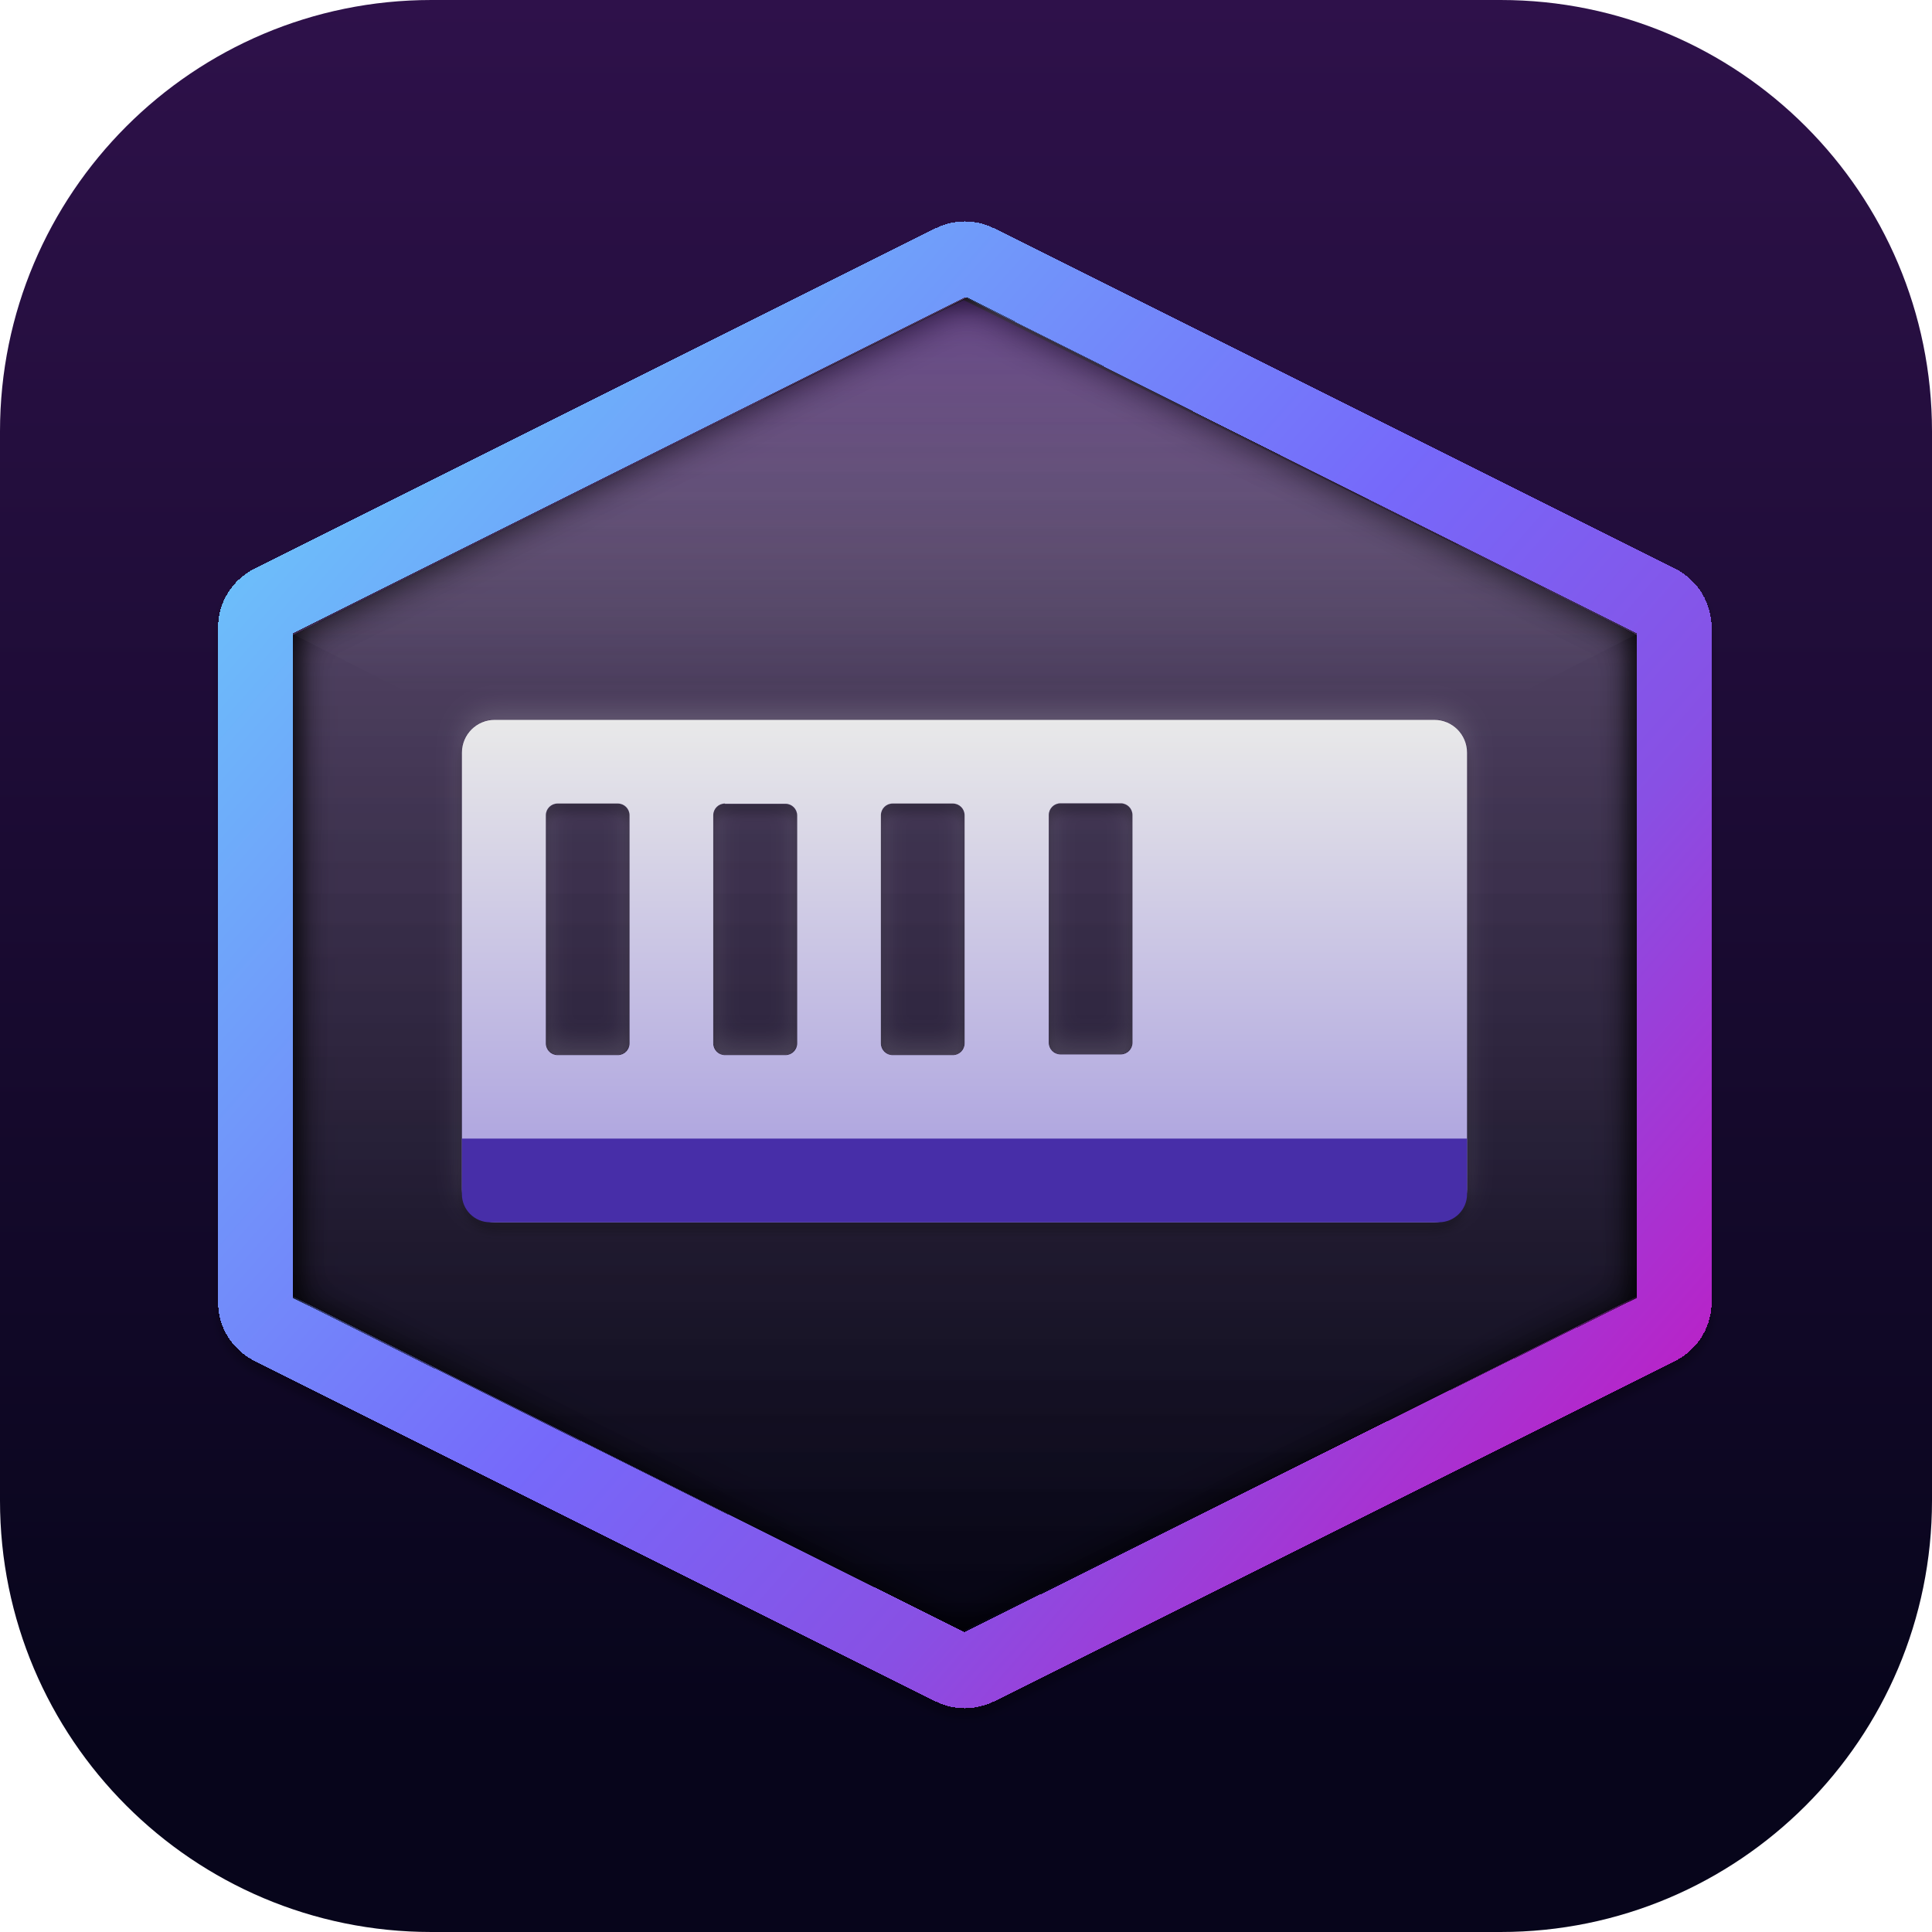
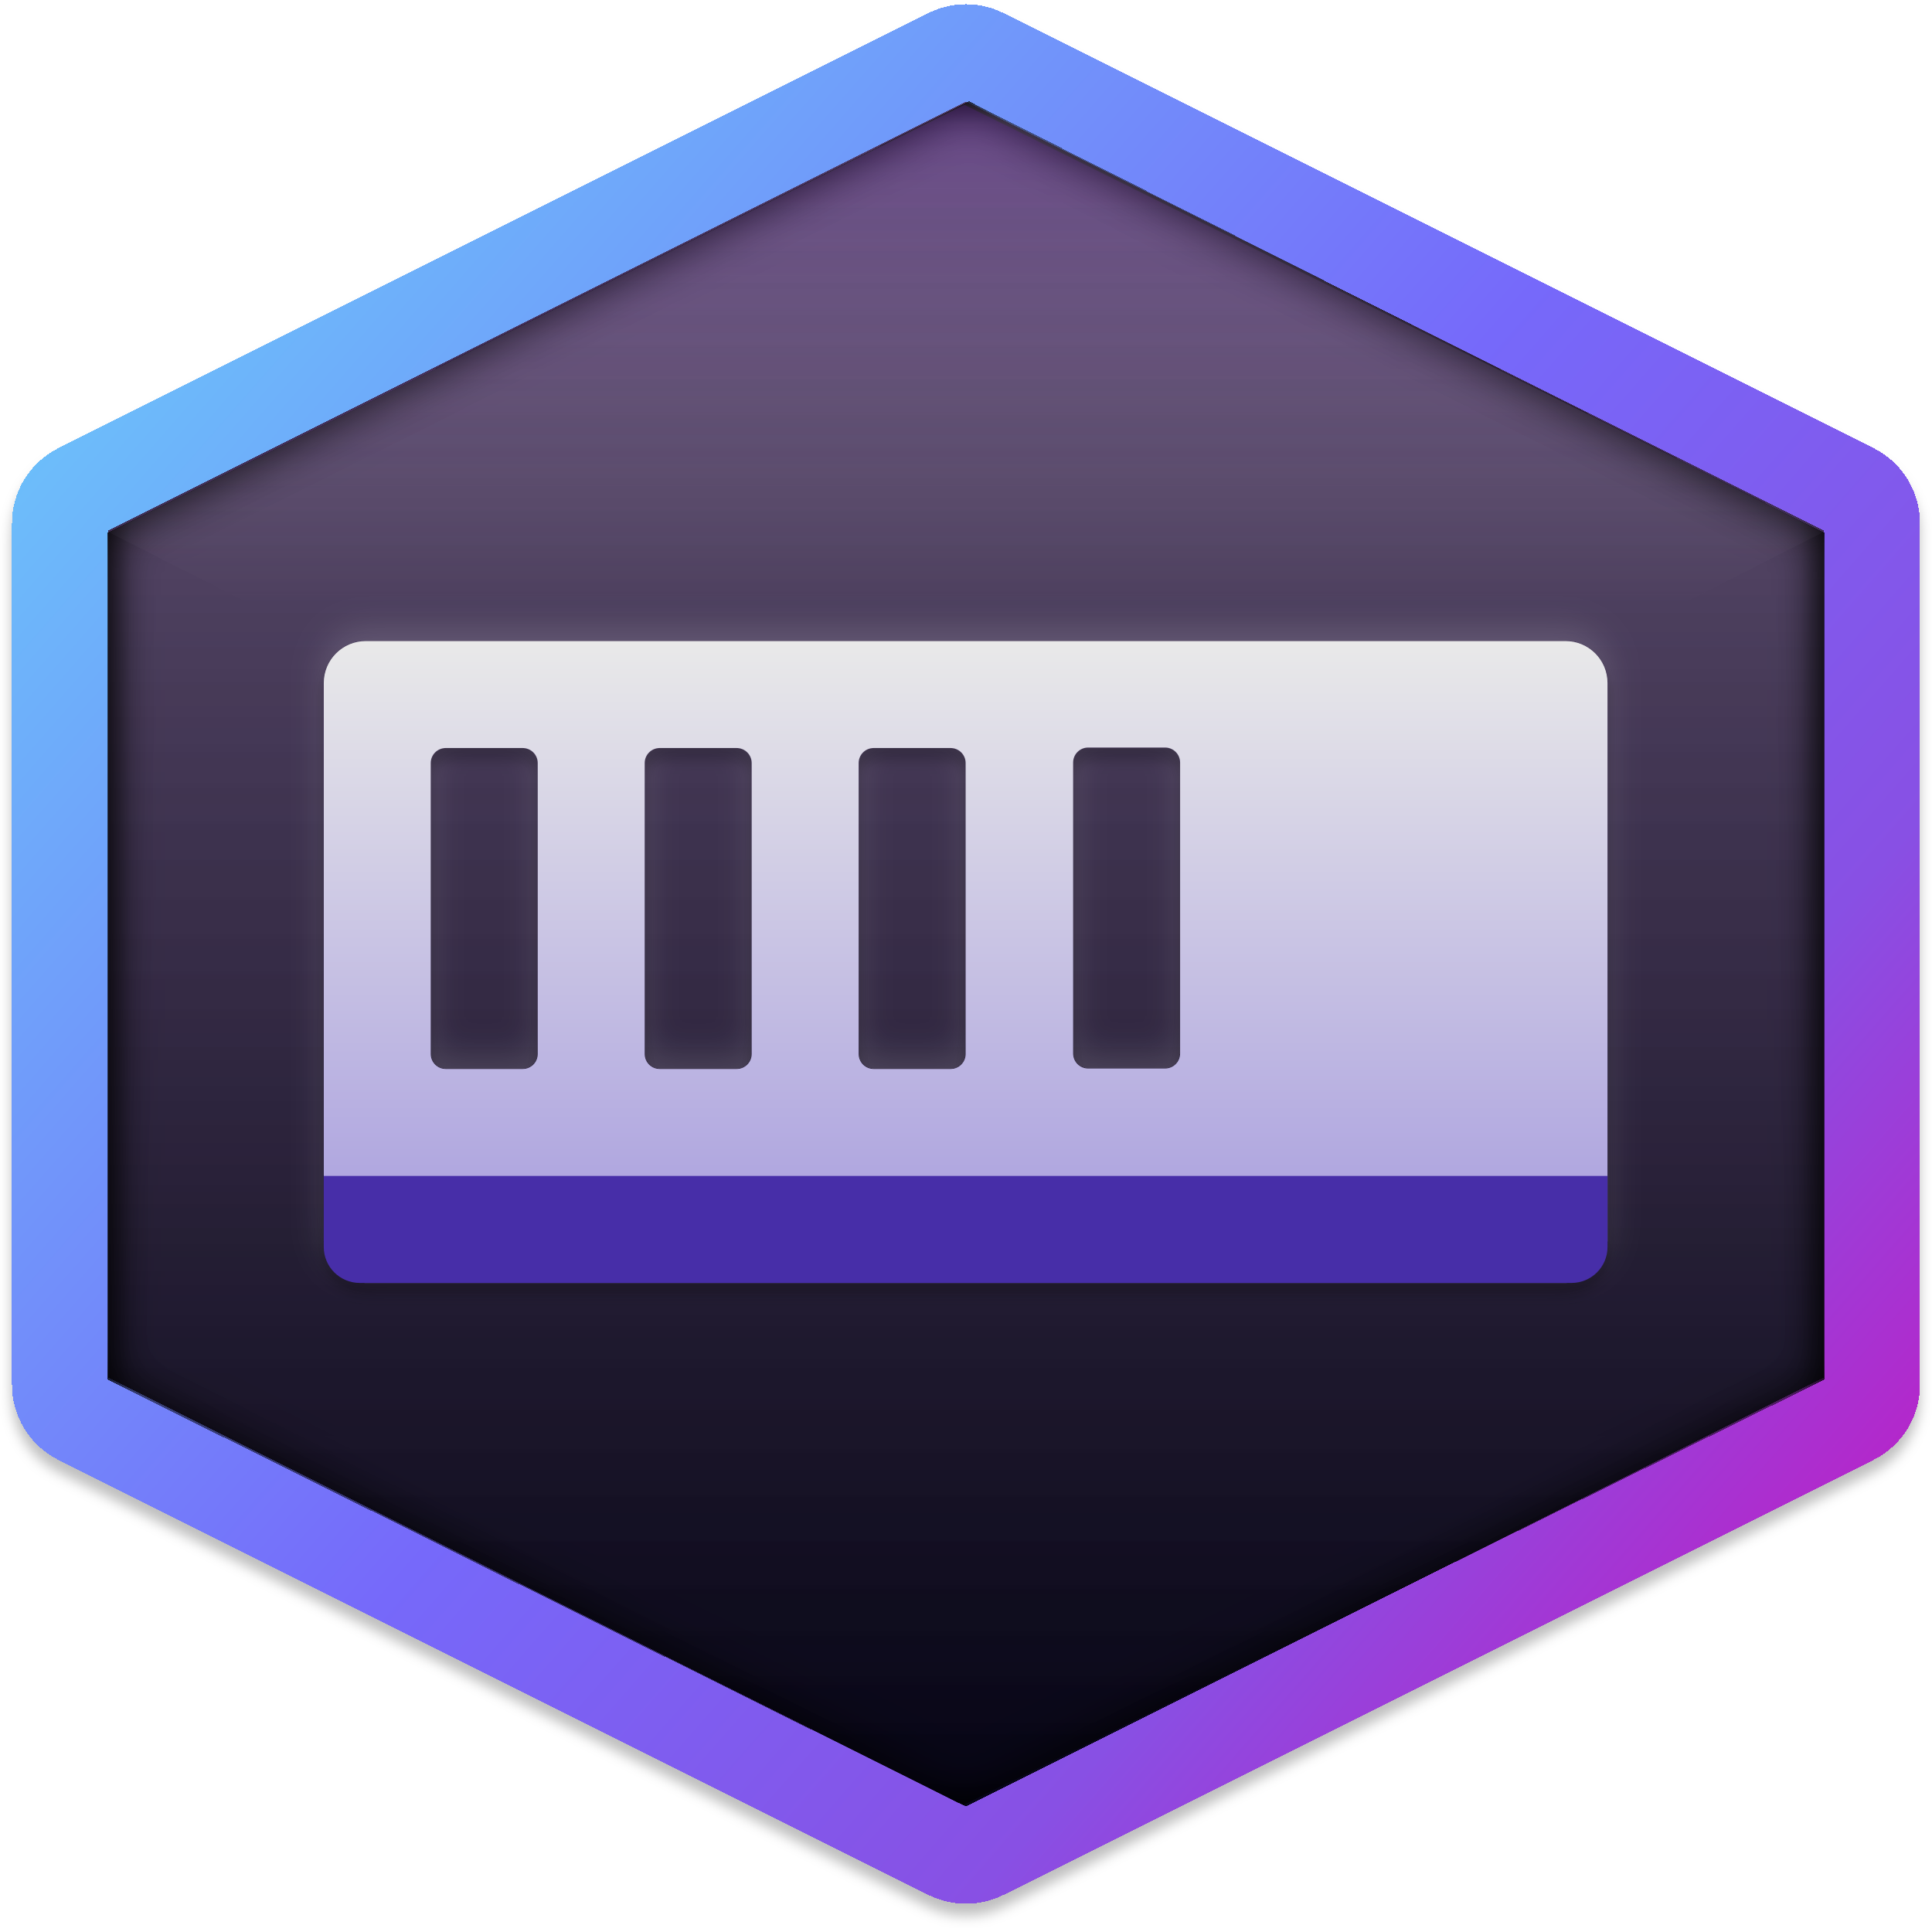
- <svg xmlns="http://www.w3.org/2000/svg" fill="none" viewBox="100 100 824 824">
-   <rect x="100" y="100" width="824" height="824" rx="184" fill="url(#a)" />
-   <path fill-rule="evenodd" clip-rule="evenodd" d="M516.9 211.7a12 12 0 0 0-10.8 0L215.6 356.9a12 12 0 0 0-6.6 10.8v287.6a12 12 0 0 0 6.6 10.8l290.5 145.2a12 12 0 0 0 10.8 0l290.5-145.2c4-2 6.6-6.2 6.6-10.8V367.7a12 12 0 0 0-6.6-10.8L516.9 211.7Z" fill="url(#b)" />
-   <g filter="url(#c)" shape-rendering="crispEdges">
-     <path d="M506.1 211.7a12 12 0 0 1 10.8 0l290.5 145.2c4 2 6.6 6.2 6.6 10.8v287.6a12 12 0 0 1-6.6 10.8L516.9 811.3a12 12 0 0 1-10.8 0L215.6 666.1a12 12 0 0 1-6.6-10.8V367.7a12 12 0 0 1 6.6-10.8l290.5-145.2Z" fill="url(#d)" fill-opacity=".2" />
-     <path d="M506.1 211.7a12 12 0 0 1 10.8 0l290.5 145.2c4 2 6.6 6.2 6.6 10.8v287.6a12 12 0 0 1-6.6 10.8L516.9 811.3a12 12 0 0 1-10.8 0L215.6 666.1a12 12 0 0 1-6.6-10.8V367.7a12 12 0 0 1 6.6-10.8l290.5-145.2Z" stroke="url(#e)" stroke-width="32" stroke-linecap="square" stroke-linejoin="round" />
+ <svg xmlns="http://www.w3.org/2000/svg" width="512" height="512" fill="none" version="1.1" viewBox="0 0 645 642.17">
+   <path d="m327.87 17.267c-3.379-1.689-7.355-1.689-10.734 0l-290.5 145.25c-4.065 2.033-6.633 6.188-6.633 10.733v287.67c0 4.545 2.568 8.7 6.633 10.733l290.5 145.25c3.379 1.689 7.355 1.689 10.734 0l290.5-145.25c4.065-2.033 6.633-6.188 6.633-10.733v-287.67c0-4.545-2.568-8.7-6.633-10.733z" clip-rule="evenodd" fill="url(#paint1_linear_1_2)" fill-rule="evenodd" style="fill:url(#paint1_linear_1_2)" />
+   <g transform="translate(-189 -194.42)" filter="url(#filter0_d_1_2)" shape-rendering="crispEdges">
+     <path d="m506.13 211.68c3.379-1.689 7.355-1.689 10.734 0l290.5 145.25c4.065 2.033 6.633 6.188 6.633 10.733v287.67c0 4.545-2.568 8.7-6.633 10.733l-290.5 145.25c-3.379 1.689-7.355 1.689-10.734 0l-290.5-145.25c-4.065-2.033-6.633-6.188-6.633-10.733v-287.67c0-4.545 2.568-8.7 6.633-10.733z" fill="url(#paint2_linear_1_2)" fill-opacity=".2" style="fill:url(#paint2_linear_1_2)" />
+     <path d="m506.13 211.68c3.379-1.689 7.355-1.689 10.734 0l290.5 145.25c4.065 2.033 6.633 6.188 6.633 10.733v287.67c0 4.545-2.568 8.7-6.633 10.733l-290.5 145.25c-3.379 1.689-7.355 1.689-10.734 0l-290.5-145.25c-4.065-2.033-6.633-6.188-6.633-10.733v-287.67c0-4.545 2.568-8.7 6.633-10.733z" stroke="url(#paint3_linear_1_2)" stroke-linecap="square" stroke-linejoin="round" stroke-width="32" style="stroke:url(#paint3_linear_1_2)" />
  </g>
-   <g filter="url(#f)">
-     <path d="M512.5 227 798 371v282.5l-287.5 142-285.5-142V371l287.5-144Z" fill="url(#g)" fill-opacity=".2" />
+   <g transform="translate(-189 -194.42)" filter="url(#filter1_i_1_2)">
+     <path d="m512.5 227 285.5 144v282.5l-287.5 142-285.5-142v-282.5z" fill="url(#paint4_linear_1_2)" fill-opacity=".2" style="fill:url(#paint4_linear_1_2)" />
  </g>
-   <path d="M511 228 225 370.5 511 516l287-145.5L511 228Z" fill="url(#h)" fill-opacity=".3" />
-   <path d="M297 585.2h428" stroke="url(#i)" />
-   <g filter="url(#j)">
-     <path fill-rule="evenodd" clip-rule="evenodd" d="M297 421a14 14 0 0 1 14-14h400.7a14 14 0 0 1 14 14v186.3a14 14 0 0 1-14 14H311a14 14 0 0 1-14-14V421Zm35.8 26.7a5 5 0 0 1 5-5h25.7a5 5 0 0 1 5 5V545a5 5 0 0 1-5 5h-25.7a5 5 0 0 1-5-5v-97.2Zm76.4-5a5 5 0 0 0-5 5V545a5 5 0 0 0 5 5H435a5 5 0 0 0 5-5v-97.2a5 5 0 0 0-5-5h-25.8Zm66.5 5a5 5 0 0 1 5-5h25.7a5 5 0 0 1 5 5V545a5 5 0 0 1-5 5h-25.7a5 5 0 0 1-5-5v-97.2Zm76.6-5.1a5 5 0 0 0-5 5v97.1a5 5 0 0 0 5 5H578a5 5 0 0 0 5-5v-97.1a5 5 0 0 0-5-5h-25.7Z" fill="url(#k)" />
+   <path d="m322 33.584-286 142.5 286 145.5 287-145.5z" fill="url(#paint5_linear_1_2)" fill-opacity=".3" style="fill:url(#paint5_linear_1_2)" />
+   <path d="m107.91 390.82h428.23" stroke="url(#paint6_linear_1_2)" style="stroke:url(#paint6_linear_1_2)" />
+   <g transform="translate(-189 -194.42)" filter="url(#filter2_dd_1_2)">
+     <path d="m297.09 421.02c0-7.732 6.268-14 14-14h400.58c7.732 0 14 6.268 14 14v186.29c0 7.732-6.268 14-14 14h-400.58c-7.732 0-14-6.268-14-14zm35.714 26.715c0-2.762 2.239-5 5-5h25.715c2.762 0 5 2.238 5 5v97.145c0 2.761-2.238 5-5 5h-25.715c-2.761 0-5-2.239-5-5zm76.43-5c-2.761 0-5 2.238-5 5v97.145c0 2.761 2.239 5 5 5h25.715c2.761 0 5-2.239 5-5v-97.145c0-2.762-2.239-5-5-5zm66.43 5c0-2.762 2.239-5 5-5h25.715c2.761 0 5 2.238 5 5v97.145c0 2.761-2.239 5-5 5h-25.715c-2.761 0-5-2.239-5-5zm76.601-5.161c-2.762 0-5 2.238-5 5v97.145c0 2.761 2.238 5 5 5h25.715c2.761 0 5-2.239 5-5v-97.145c0-2.762-2.239-5-5-5z" clip-rule="evenodd" fill="url(#paint7_linear_1_2)" fill-rule="evenodd" style="fill:url(#paint7_linear_1_2)" />
  </g>
-   <path d="M297 585.6h428.7v23.7a12 12 0 0 1-12 12H309a12 12 0 0 1-12-12v-23.7Z" fill="#472EA8" />
+   <path d="m108.09 391.18h428.58v23.714c0 6.628-5.372 12-12 12h-404.58c-6.628 0-12-5.372-12-12z" fill="#472ea8" />
  <defs>
-     <linearGradient id="a" x1="512" y1="100" x2="512" y2="924" gradientUnits="userSpaceOnUse">
-       <stop stop-color="#2E114A" />
-       <stop offset=".9" stop-color="#07051B" />
-     </linearGradient>
-     <linearGradient id="b" x1="511.5" y1="210.4" x2="511.5" y2="812.6" gradientUnits="userSpaceOnUse">
-       <stop stop-color="#2E114A" />
-       <stop offset=".9" stop-color="#07051B" />
-     </linearGradient>
-     <linearGradient id="d" x1="271.4" y1="814" x2="271.4" y2="209" gradientUnits="userSpaceOnUse">
-       <stop stop-opacity=".7" />
-       <stop offset="1" stop-color="#F1F1F1" stop-opacity=".9" />
-     </linearGradient>
-     <linearGradient id="e" x1="172.1" y1="251.5" x2="814" y2="814" gradientUnits="userSpaceOnUse">
-       <stop stop-color="#6AD2FA" />
-       <stop offset=".5" stop-color="#7669FA" />
-       <stop offset=".7" stop-color="#8850E4" />
-       <stop offset="1" stop-color="#CE0EBB" />
-     </linearGradient>
-     <linearGradient id="g" x1="284.3" y1="792" x2="284.3" y2="227" gradientUnits="userSpaceOnUse">
-       <stop stop-opacity=".7" />
-       <stop offset="1" stop-color="#F1F1F1" stop-opacity=".9" />
-     </linearGradient>
-     <linearGradient id="h" x1="513.9" y1="230" x2="513.9" y2="395.1" gradientUnits="userSpaceOnUse">
-       <stop stop-color="#621EA6" stop-opacity=".9" />
-       <stop offset="1" stop-color="#CCCAD1" stop-opacity="0" />
-     </linearGradient>
-     <linearGradient id="i" x1="512.5" y1="585.2" x2="512.5" y2="586.2" gradientUnits="userSpaceOnUse">
-       <stop stop-opacity="0" />
-       <stop offset=".2" stop-opacity=".4" />
-       <stop offset=".6" stop-opacity="0" />
-       <stop offset="1" stop-opacity="0" />
-     </linearGradient>
-     <linearGradient id="k" x1="511.4" y1="407" x2="511.4" y2="621.3" gradientUnits="userSpaceOnUse">
-       <stop stop-color="#E9E9E9" />
-       <stop offset="1" stop-color="#A59ADE" />
-     </linearGradient>
-     <filter id="c" x="189" y="194.4" width="645" height="642.2" filterUnits="userSpaceOnUse" color-interpolation-filters="sRGB">
+     <filter id="filter0_d_1_2" x="189" y="194.42" width="645" height="642.17" color-interpolation-filters="sRGB" filterUnits="userSpaceOnUse">
      <feFlood flood-opacity="0" result="BackgroundImageFix" />
-       <feColorMatrix in="SourceAlpha" values="0 0 0 0 0 0 0 0 0 0 0 0 0 0 0 0 0 0 127 0" result="hardAlpha" />
+       <feColorMatrix in="SourceAlpha" result="hardAlpha" values="0 0 0 0 0 0 0 0 0 0 0 0 0 0 0 0 0 0 127 0" />
      <feOffset dy="4" />
      <feGaussianBlur stdDeviation="2" />
      <feComposite in2="hardAlpha" operator="out" />
      <feColorMatrix values="0 0 0 0 0 0 0 0 0 0 0 0 0 0 0 0 0 0 0.25 0" />
      <feBlend in2="BackgroundImageFix" result="effect1_dropShadow_1_2" />
      <feBlend in="SourceGraphic" in2="effect1_dropShadow_1_2" result="shape" />
    </filter>
-     <filter id="f" x="225" y="227" width="573" height="568.5" filterUnits="userSpaceOnUse" color-interpolation-filters="sRGB">
+     <filter id="filter1_i_1_2" x="225" y="227" width="573" height="568.5" color-interpolation-filters="sRGB" filterUnits="userSpaceOnUse">
      <feFlood flood-opacity="0" result="BackgroundImageFix" />
      <feBlend in="SourceGraphic" in2="BackgroundImageFix" result="shape" />
-       <feColorMatrix in="SourceAlpha" values="0 0 0 0 0 0 0 0 0 0 0 0 0 0 0 0 0 0 127 0" result="hardAlpha" />
+       <feColorMatrix in="SourceAlpha" result="hardAlpha" values="0 0 0 0 0 0 0 0 0 0 0 0 0 0 0 0 0 0 127 0" />
      <feOffset />
      <feGaussianBlur stdDeviation="8" />
-       <feComposite in2="hardAlpha" operator="arithmetic" k2="-1" k3="1" />
+       <feComposite in2="hardAlpha" k2="-1" k3="1" operator="arithmetic" />
      <feColorMatrix values="0 0 0 0 0 0 0 0 0 0 0 0 0 0 0 0 0 0 1 0" />
      <feBlend in2="shape" result="effect1_innerShadow_1_2" />
    </filter>
-     <filter id="j" x="286.1" y="392" width="450.6" height="237.3" filterUnits="userSpaceOnUse" color-interpolation-filters="sRGB">
+     <filter id="filter2_dd_1_2" x="286.09" y="392.02" width="450.58" height="237.29" color-interpolation-filters="sRGB" filterUnits="userSpaceOnUse">
      <feFlood flood-opacity="0" result="BackgroundImageFix" />
-       <feColorMatrix in="SourceAlpha" values="0 0 0 0 0 0 0 0 0 0 0 0 0 0 0 0 0 0 127 0" result="hardAlpha" />
+       <feColorMatrix in="SourceAlpha" result="hardAlpha" values="0 0 0 0 0 0 0 0 0 0 0 0 0 0 0 0 0 0 127 0" />
      <feOffset dy="-4" />
      <feGaussianBlur stdDeviation="5.5" />
      <feComposite in2="hardAlpha" operator="out" />
      <feColorMatrix values="0 0 0 0 1 0 0 0 0 1 0 0 0 0 1 0 0 0 0.14 0" />
      <feBlend in2="BackgroundImageFix" result="effect1_dropShadow_1_2" />
-       <feColorMatrix in="SourceAlpha" values="0 0 0 0 0 0 0 0 0 0 0 0 0 0 0 0 0 0 127 0" result="hardAlpha" />
+       <feColorMatrix in="SourceAlpha" result="hardAlpha" values="0 0 0 0 0 0 0 0 0 0 0 0 0 0 0 0 0 0 127 0" />
      <feOffset dy="4" />
      <feGaussianBlur stdDeviation="2" />
      <feComposite in2="hardAlpha" operator="out" />
      <feColorMatrix values="0 0 0 0 0 0 0 0 0 0 0 0 0 0 0 0 0 0 0.25 0" />
      <feBlend in2="effect1_dropShadow_1_2" result="effect2_dropShadow_1_2" />
      <feBlend in="SourceGraphic" in2="effect2_dropShadow_1_2" result="shape" />
    </filter>
+     <linearGradient id="paint1_linear_1_2" x1="511.5" x2="511.5" y1="210.42" y2="812.58" gradientTransform="translate(-189 -194.42)" gradientUnits="userSpaceOnUse">
+       <stop stop-color="#2E114A" offset="0" />
+       <stop stop-color="#07051B" offset=".943" />
+     </linearGradient>
+     <linearGradient id="paint2_linear_1_2" x1="271.39" x2="271.39" y1="814" y2="209" gradientUnits="userSpaceOnUse">
+       <stop stop-opacity=".73" offset="0" />
+       <stop stop-color="#F1F1F1" stop-opacity=".94" offset="1" />
+     </linearGradient>
+     <linearGradient id="paint3_linear_1_2" x1="172.13" x2="814" y1="251.54" y2="814" gradientUnits="userSpaceOnUse">
+       <stop stop-color="#6AD2FA" offset="0" />
+       <stop stop-color="#7669FA" offset=".495" />
+       <stop stop-color="#8850E4" offset=".745" />
+       <stop stop-color="#CE0EBB" offset="1" />
+     </linearGradient>
+     <linearGradient id="paint4_linear_1_2" x1="284.3" x2="284.3" y1="792" y2="227" gradientUnits="userSpaceOnUse">
+       <stop stop-opacity=".73" offset="0" />
+       <stop stop-color="#F1F1F1" stop-opacity=".94" offset="1" />
+     </linearGradient>
+     <linearGradient id="paint5_linear_1_2" x1="513.91" x2="513.91" y1="230" y2="395.12" gradientTransform="translate(-189 -194.42)" gradientUnits="userSpaceOnUse">
+       <stop stop-color="#621EA6" stop-opacity=".89" offset="0" />
+       <stop stop-color="#CCCAD1" stop-opacity="0" offset="1" />
+     </linearGradient>
+     <linearGradient id="paint6_linear_1_2" x1="512.46" x2="512.46" y1="585.23" y2="586.23" gradientTransform="translate(-189 -194.42)" gradientUnits="userSpaceOnUse">
+       <stop stop-opacity="0" offset="0" />
+       <stop stop-opacity=".37" offset=".229" />
+       <stop stop-opacity=".047" offset=".646" />
+       <stop stop-opacity="0" offset="1" />
+     </linearGradient>
+     <linearGradient id="paint7_linear_1_2" x1="511.38" x2="511.38" y1="407.02" y2="621.31" gradientUnits="userSpaceOnUse">
+       <stop stop-color="#E9E9E9" offset="0" />
+       <stop stop-color="#A59ADE" offset="1" />
+     </linearGradient>
  </defs>
</svg>
